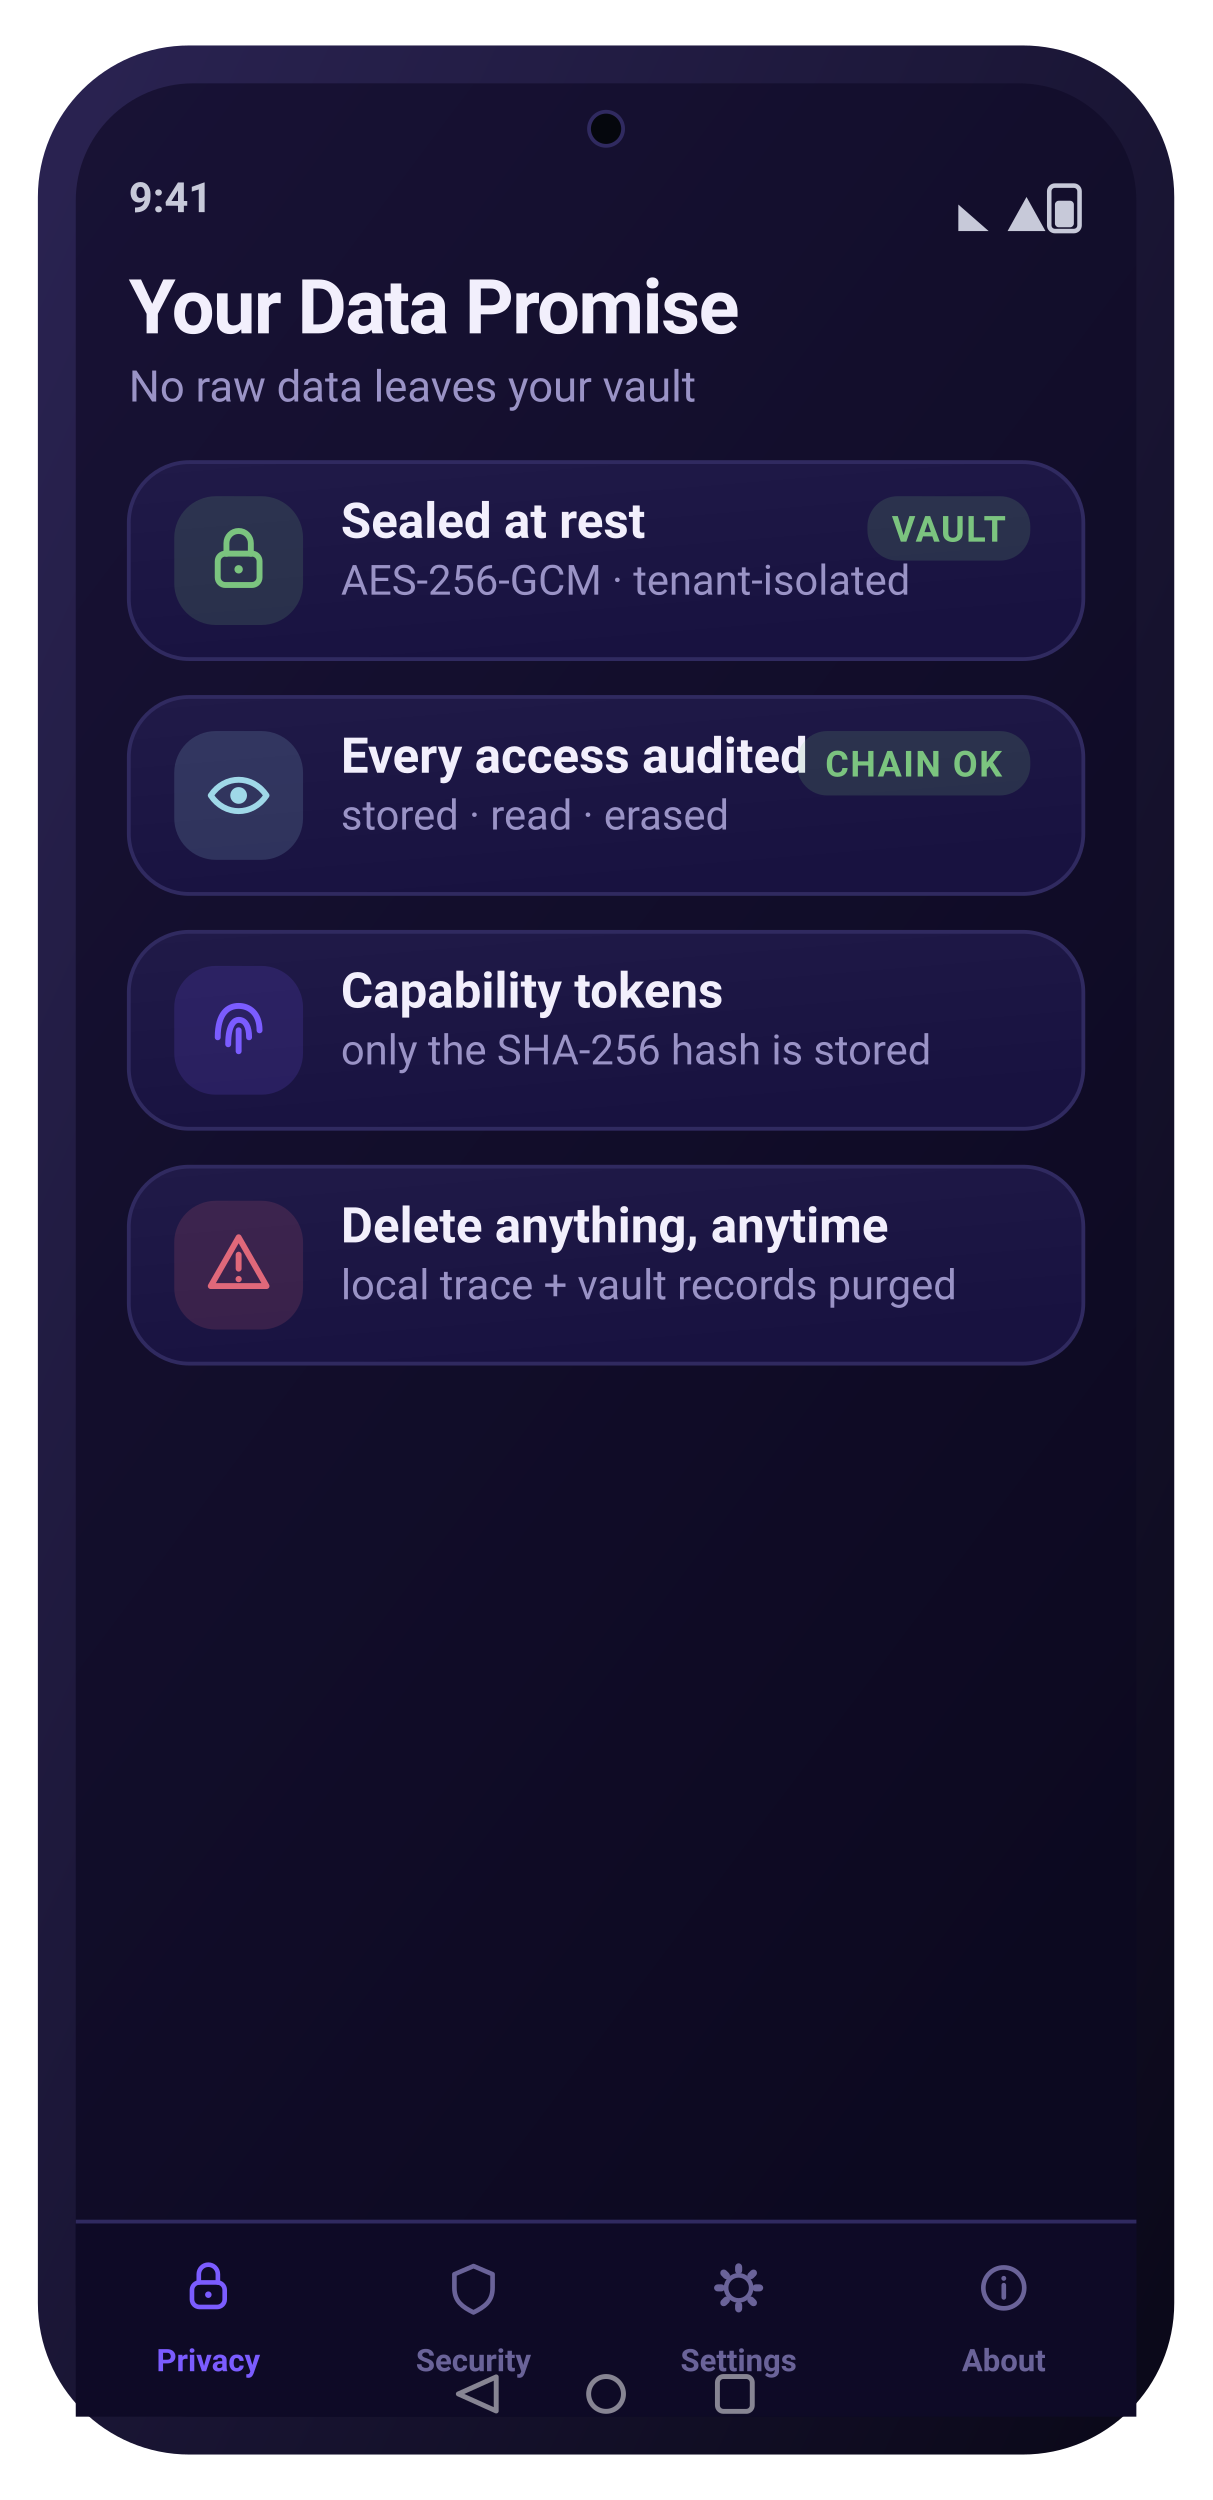
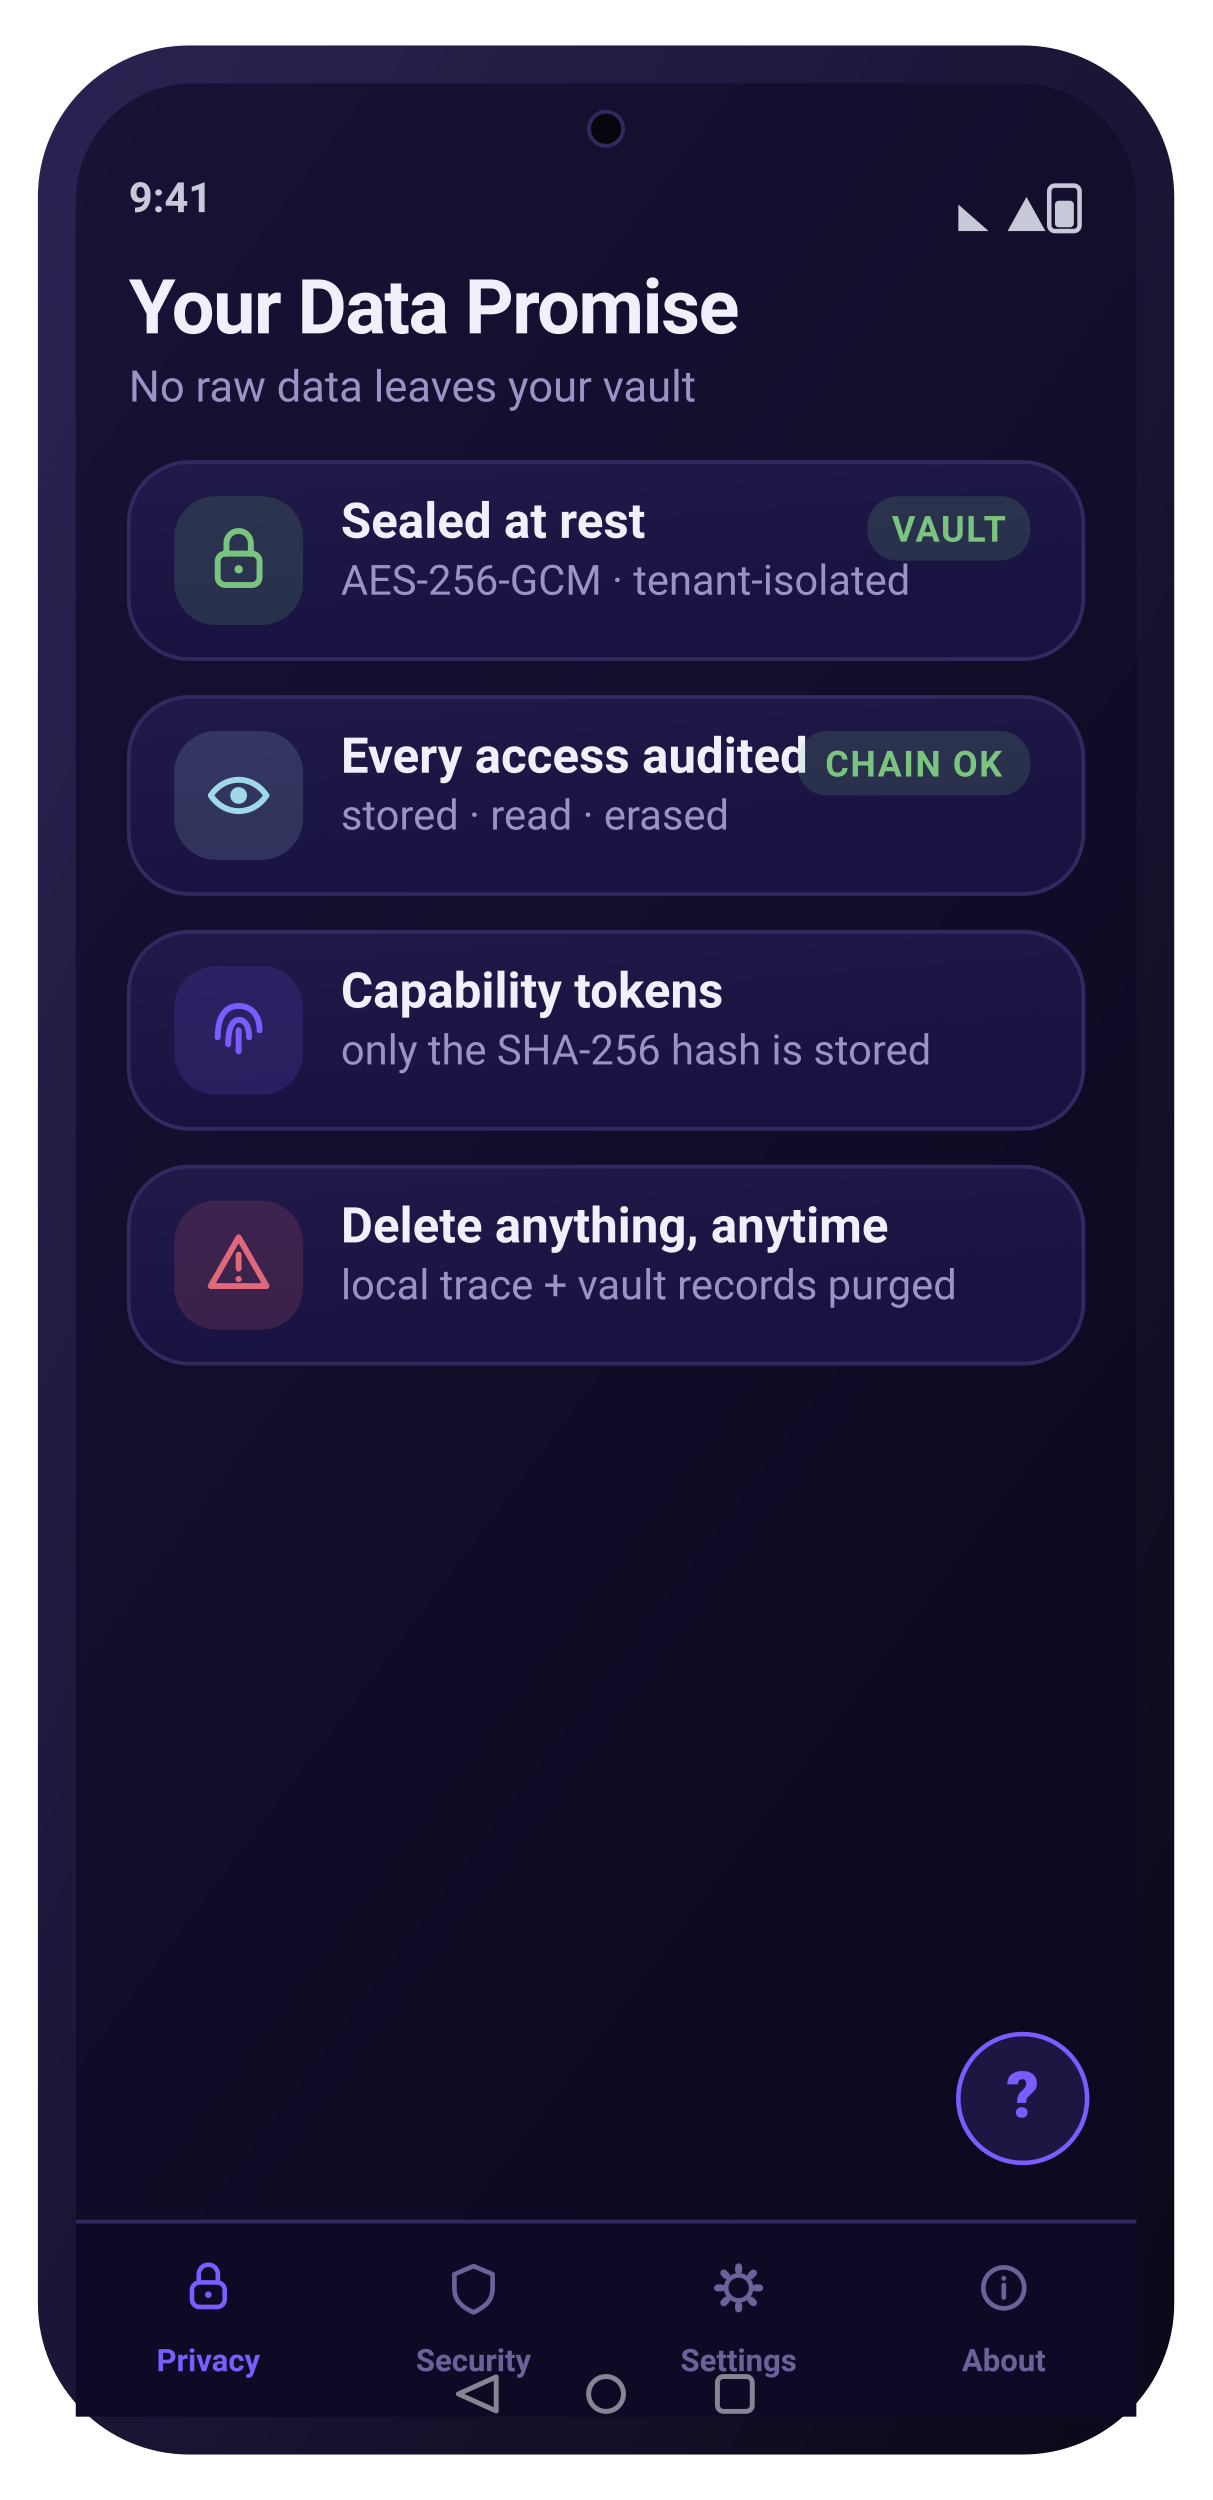
<svg xmlns="http://www.w3.org/2000/svg" width="320" height="660" viewBox="0 0 320 660" role="img" aria-label="Your Data Promise screen">
  <defs>
    <linearGradient id="gScr" x1="0" y1="0" x2="0.6" y2="1">
      <stop offset="0" stop-color="#181235" />
      <stop offset="1" stop-color="#0c0920" />
    </linearGradient>
    <linearGradient id="gFrame" x1="0" y1="0" x2="1" y2="1">
      <stop offset="0" stop-color="#2a2352" />
      <stop offset="1" stop-color="#0a0818" />
    </linearGradient>
    <linearGradient id="gCard" x1="0" y1="0" x2="0.4" y2="1">
      <stop offset="0" stop-color="#201a48" />
      <stop offset="1" stop-color="#181240" />
    </linearGradient>
    <linearGradient id="gBrand" x1="0" y1="0" x2="1" y2="0">
      <stop offset="0" stop-color="#7b5cff" />
      <stop offset="1" stop-color="#9d7bff" />
    </linearGradient>
    <linearGradient id="gAmber" x1="0" y1="0" x2="1" y2="0">
      <stop offset="0" stop-color="#ffb84d" />
      <stop offset="1" stop-color="#ffd27a" />
    </linearGradient>
    <linearGradient id="mV" x1="0" y1="0" x2="1" y2="0">
      <stop offset="0" stop-color="#7b5cff" />
      <stop offset="1" stop-color="#9d7bff" />
    </linearGradient>
    <linearGradient id="mA" x1="0" y1="0" x2="1" y2="0">
      <stop offset="0" stop-color="#ffb84d" />
      <stop offset="1" stop-color="#ff9f45" />
    </linearGradient>
    <linearGradient id="mG" x1="0" y1="0" x2="1" y2="0">
      <stop offset="0" stop-color="#5fb87a" />
      <stop offset="1" stop-color="#7bc47f" />
    </linearGradient>
    <linearGradient id="mC" x1="0" y1="0" x2="1" y2="0">
      <stop offset="0" stop-color="#6bb6d6" />
      <stop offset="1" stop-color="#9fd8e8" />
    </linearGradient>
    <radialGradient id="orb" cx="36%" cy="30%" r="78%">
      <stop offset="0" stop-color="#d9ccff" />
      <stop offset="38%" stop-color="#7b5cff" />
      <stop offset="78%" stop-color="#3f3bc0" />
      <stop offset="100%" stop-color="#140f34" />
    </radialGradient>
    <radialGradient id="glow" cx="50%" cy="50%" r="50%">
      <stop offset="0" stop-color="#7bc47f" stop-opacity="0.5" />
      <stop offset="1" stop-color="#7bc47f" stop-opacity="0" />
    </radialGradient>
  </defs>
  <rect x="10.0" y="12.0" width="300.0" height="636.0" rx="40" fill="url(#gFrame)" />
  <rect x="20.0" y="22.0" width="280.0" height="616.0" rx="31" fill="url(#gScr)" />
  <circle cx="160.0" cy="34" r="4.5" fill="#05070d" />
  <circle cx="160.0" cy="34" r="4.5" fill="none" stroke="#302a60" stroke-width="1" />
  <text x="34.0" y="56.0" font-family="-apple-system,BlinkMacSystemFont,'SF Pro Display','SF Pro Text','Segoe UI',Roboto,system-ui,sans-serif" font-size="11" font-weight="600" fill="#c7c9d9" text-anchor="start">9:41</text>
  <rect x="277.0" y="49.0" width="8.0" height="12.0" rx="1.5" fill="none" stroke="#c7c9d9" stroke-width="1.2" />
  <rect x="278.5" y="53.0" width="5.0" height="7.0" rx="1" fill="#c7c9d9" />
  <path d="M266 61 L271 52 L276 61 Z" fill="#c7c9d9" />
  <path d="M253 61 L253 54 L261 61 Z" fill="#c7c9d9" />
  <text x="34.0" y="88.0" font-family="-apple-system,BlinkMacSystemFont,'SF Pro Display','SF Pro Text','Segoe UI',Roboto,system-ui,sans-serif" font-size="20" font-weight="700" fill="#f2effc" text-anchor="start" letter-spacing="-0.4">Your Data Promise</text>
  <text x="34.0" y="106.0" font-family="-apple-system,BlinkMacSystemFont,'SF Pro Display','SF Pro Text','Segoe UI',Roboto,system-ui,sans-serif" font-size="11.5" font-weight="400" fill="#9a93c6" text-anchor="start">No raw data leaves your vault</text>
  <rect x="34.0" y="122.0" width="252.0" height="52.0" rx="16" fill="url(#gCard)" stroke="#302a60" stroke-width="1" />
  <rect x="46.0" y="131.0" width="34.0" height="34.0" rx="11" fill="rgba(123,196,127,0.16)" />
  <rect x="57.48" y="146.16" width="11.04" height="8.28" rx="2" fill="none" stroke="#7bc47f" stroke-width="1.56" stroke-linecap="round" stroke-linejoin="round" />
  <path d="M59.78 146.16 v-2.76 a3.22 3.22 0 0 1 6.44 0 v2.76" fill="none" stroke="#7bc47f" stroke-width="1.56" stroke-linecap="round" stroke-linejoin="round" />
  <circle cx="63" cy="150.3" r="1.104" fill="#7bc47f" />
  <text x="90.0" y="142.0" font-family="-apple-system,BlinkMacSystemFont,'SF Pro Display','SF Pro Text','Segoe UI',Roboto,system-ui,sans-serif" font-size="13" font-weight="600" fill="#f2effc" text-anchor="start">Sealed at rest</text>
  <text x="90.0" y="157.0" font-family="-apple-system,BlinkMacSystemFont,'SF Pro Display','SF Pro Text','Segoe UI',Roboto,system-ui,sans-serif" font-size="11" font-weight="400" fill="#9a93c6" text-anchor="start">AES-256-GCM · tenant-isolated</text>
  <rect x="229.0" y="131.0" width="43.0" height="17.0" rx="8" fill="rgba(123,196,127,0.16)" />
  <text x="250.5" y="143.0" font-family="-apple-system,BlinkMacSystemFont,'SF Pro Display','SF Pro Text','Segoe UI',Roboto,system-ui,sans-serif" font-size="9.5" font-weight="700" fill="#7bc47f" text-anchor="middle" letter-spacing="0.4">VAULT</text>
  <rect x="34.0" y="184.0" width="252.0" height="52.0" rx="16" fill="url(#gCard)" stroke="#302a60" stroke-width="1" />
  <rect x="46.0" y="193.0" width="34.0" height="34.0" rx="11" fill="rgba(159,216,232,0.16)" />
  <path d="M55.64 210.0 c3.68 -5.52 11.04 -5.52 14.72 0 c-3.68 5.52 -11.04 5.52 -14.72 0 Z" fill="none" stroke="#9fd8e8" stroke-width="1.56" stroke-linecap="round" stroke-linejoin="round" />
  <circle cx="63" cy="210.0" r="2.208" fill="#9fd8e8" />
  <text x="90.0" y="204.0" font-family="-apple-system,BlinkMacSystemFont,'SF Pro Display','SF Pro Text','Segoe UI',Roboto,system-ui,sans-serif" font-size="13" font-weight="600" fill="#f2effc" text-anchor="start">Every access audited</text>
  <text x="90.0" y="219.0" font-family="-apple-system,BlinkMacSystemFont,'SF Pro Display','SF Pro Text','Segoe UI',Roboto,system-ui,sans-serif" font-size="11" font-weight="400" fill="#9a93c6" text-anchor="start">stored · read · erased</text>
  <rect x="210.4" y="193.0" width="61.6" height="17.0" rx="8" fill="rgba(123,196,127,0.16)" />
  <text x="241.2" y="205.0" font-family="-apple-system,BlinkMacSystemFont,'SF Pro Display','SF Pro Text','Segoe UI',Roboto,system-ui,sans-serif" font-size="9.5" font-weight="700" fill="#7bc47f" text-anchor="middle" letter-spacing="0.4">CHAIN OK</text>
  <rect x="34.0" y="246.0" width="252.0" height="52.0" rx="16" fill="url(#gCard)" stroke="#302a60" stroke-width="1" />
  <rect x="46.0" y="255.0" width="34.0" height="34.0" rx="11" fill="rgba(123,92,255,0.16)" />
  <path d="M57.48 273.84 c0 -6.44 2.76 -8.28 5.52 -8.28 c2.76 0 5.52 1.84 5.52 6.44" fill="none" stroke="#7b5cff" stroke-width="1.56" stroke-linecap="round" stroke-linejoin="round" />
  <path d="M60.24 275.68 c0 -5.52 1.84 -6.44 2.76 -6.44 c1.84 0 2.76 1.84 2.76 4.6" fill="none" stroke="#7b5cff" stroke-width="1.56" stroke-linecap="round" stroke-linejoin="round" />
  <path d="M63 277.52 v-5.52" fill="none" stroke="#7b5cff" stroke-width="1.56" stroke-linecap="round" stroke-linejoin="round" />
  <text x="90.0" y="266.0" font-family="-apple-system,BlinkMacSystemFont,'SF Pro Display','SF Pro Text','Segoe UI',Roboto,system-ui,sans-serif" font-size="13" font-weight="600" fill="#f2effc" text-anchor="start">Capability tokens</text>
  <text x="90.0" y="281.0" font-family="-apple-system,BlinkMacSystemFont,'SF Pro Display','SF Pro Text','Segoe UI',Roboto,system-ui,sans-serif" font-size="11" font-weight="400" fill="#9a93c6" text-anchor="start">only the SHA-256 hash is stored</text>
  <rect x="34.0" y="308.0" width="252.0" height="52.0" rx="16" fill="url(#gCard)" stroke="#302a60" stroke-width="1" />
  <rect x="46.0" y="317.0" width="34.0" height="34.0" rx="11" fill="rgba(224,104,122,0.16)" />
  <path d="M63 326.64 L70.36 339.52 H55.64 Z" fill="none" stroke="#e0687a" stroke-width="1.56" stroke-linecap="round" stroke-linejoin="round" />
  <path d="M63 331.24 v3.68" fill="none" stroke="#e0687a" stroke-width="1.56" stroke-linecap="round" stroke-linejoin="round" />
  <circle cx="63" cy="337.68" r="0.828" fill="#e0687a" />
  <text x="90.0" y="328.0" font-family="-apple-system,BlinkMacSystemFont,'SF Pro Display','SF Pro Text','Segoe UI',Roboto,system-ui,sans-serif" font-size="13" font-weight="600" fill="#f2effc" text-anchor="start">Delete anything, anytime</text>
  <text x="90.0" y="343.0" font-family="-apple-system,BlinkMacSystemFont,'SF Pro Display','SF Pro Text','Segoe UI',Roboto,system-ui,sans-serif" font-size="11" font-weight="400" fill="#9a93c6" text-anchor="start">local trace + vault records purged</text>
  <rect x="20.0" y="586.0" width="280.0" height="52.0" rx="0" fill="#0e0a26" />
  <rect x="20" y="586" width="280" height="1" fill="#302a60" />
  <rect x="50.68" y="602.56" width="8.64" height="6.48" rx="2" fill="none" stroke="#7b5cff" stroke-width="1.22" stroke-linecap="round" stroke-linejoin="round" />
  <path d="M52.48 602.56 v-2.16 a2.52 2.52 0 0 1 5.04 0 v2.16" fill="none" stroke="#7b5cff" stroke-width="1.22" stroke-linecap="round" stroke-linejoin="round" />
  <circle cx="55.0" cy="605.8" r="0.864" fill="#7b5cff" />
  <text x="55.0" y="626.0" font-family="-apple-system,BlinkMacSystemFont,'SF Pro Display','SF Pro Text','Segoe UI',Roboto,system-ui,sans-serif" font-size="8.2" font-weight="600" fill="#7b5cff" text-anchor="middle">Privacy</text>
  <path d="M125.0 598.24 l5.04 2.16 v3.6 c0 3.6 -2.16 5.04 -5.04 6.48 c-2.88 -1.44 -5.04 -2.88 -5.04 -6.48 v-3.6 Z" fill="none" stroke="#6a6399" stroke-width="1.22" stroke-linecap="round" stroke-linejoin="round" />
  <text x="125.0" y="626.0" font-family="-apple-system,BlinkMacSystemFont,'SF Pro Display','SF Pro Text','Segoe UI',Roboto,system-ui,sans-serif" font-size="8.2" font-weight="600" fill="#6a6399" text-anchor="middle">Security</text>
  <rect x="194.064" y="597.52" width="1.872" height="2.88" rx="1" transform="rotate(0 195.0 604)" fill="#6a6399" />
  <rect x="194.064" y="597.52" width="1.872" height="2.88" rx="1" transform="rotate(45 195.0 604)" fill="#6a6399" />
  <rect x="194.064" y="597.52" width="1.872" height="2.88" rx="1" transform="rotate(90 195.0 604)" fill="#6a6399" />
  <rect x="194.064" y="597.52" width="1.872" height="2.88" rx="1" transform="rotate(135 195.0 604)" fill="#6a6399" />
  <rect x="194.064" y="597.52" width="1.872" height="2.88" rx="1" transform="rotate(180 195.0 604)" fill="#6a6399" />
  <rect x="194.064" y="597.52" width="1.872" height="2.88" rx="1" transform="rotate(225 195.0 604)" fill="#6a6399" />
  <rect x="194.064" y="597.52" width="1.872" height="2.88" rx="1" transform="rotate(270 195.0 604)" fill="#6a6399" />
  <rect x="194.064" y="597.52" width="1.872" height="2.88" rx="1" transform="rotate(315 195.0 604)" fill="#6a6399" />
  <circle cx="195.0" cy="604" r="3.312" fill="none" stroke="#6a6399" stroke-width="1.22" stroke-linecap="round" stroke-linejoin="round" />
  <text x="195.0" y="626.0" font-family="-apple-system,BlinkMacSystemFont,'SF Pro Display','SF Pro Text','Segoe UI',Roboto,system-ui,sans-serif" font-size="8.2" font-weight="600" fill="#6a6399" text-anchor="middle">Settings</text>
  <circle cx="265.0" cy="604" r="5.4" fill="none" stroke="#6a6399" stroke-width="1.22" stroke-linecap="round" stroke-linejoin="round" />
  <circle cx="265.0" cy="601.48" r="0.648" fill="#6a6399" />
  <path d="M265.0 603.28 v3.24" fill="none" stroke="#6a6399" stroke-width="1.22" stroke-linecap="round" stroke-linejoin="round" />
  <text x="265.0" y="626.0" font-family="-apple-system,BlinkMacSystemFont,'SF Pro Display','SF Pro Text','Segoe UI',Roboto,system-ui,sans-serif" font-size="8.2" font-weight="600" fill="#6a6399" text-anchor="middle">About</text>
+   <circle cx="270" cy="554" r="17" fill="rgba(123,92,255,0.16)" stroke="#7b5cff" stroke-width="1.2" />
+   <text x="270.0" y="559.0" font-family="-apple-system,BlinkMacSystemFont,'SF Pro Display','SF Pro Text','Segoe UI',Roboto,system-ui,sans-serif" font-size="17" font-weight="800" fill="#7b5cff" text-anchor="middle">?</text>
  <path d="M131.0 627.5 L121.0 632 L131.0 636.5 Z" fill="none" stroke="rgba(255,255,255,0.5)" stroke-width="1.3" stroke-linejoin="round" />
  <circle cx="160.0" cy="632" r="4.6" fill="none" stroke="rgba(255,255,255,0.5)" stroke-width="1.3" />
  <rect x="189.4" y="627.4" width="9.2" height="9.2" rx="1.6" fill="none" stroke="rgba(255,255,255,0.5)" stroke-width="1.3" />
</svg>
